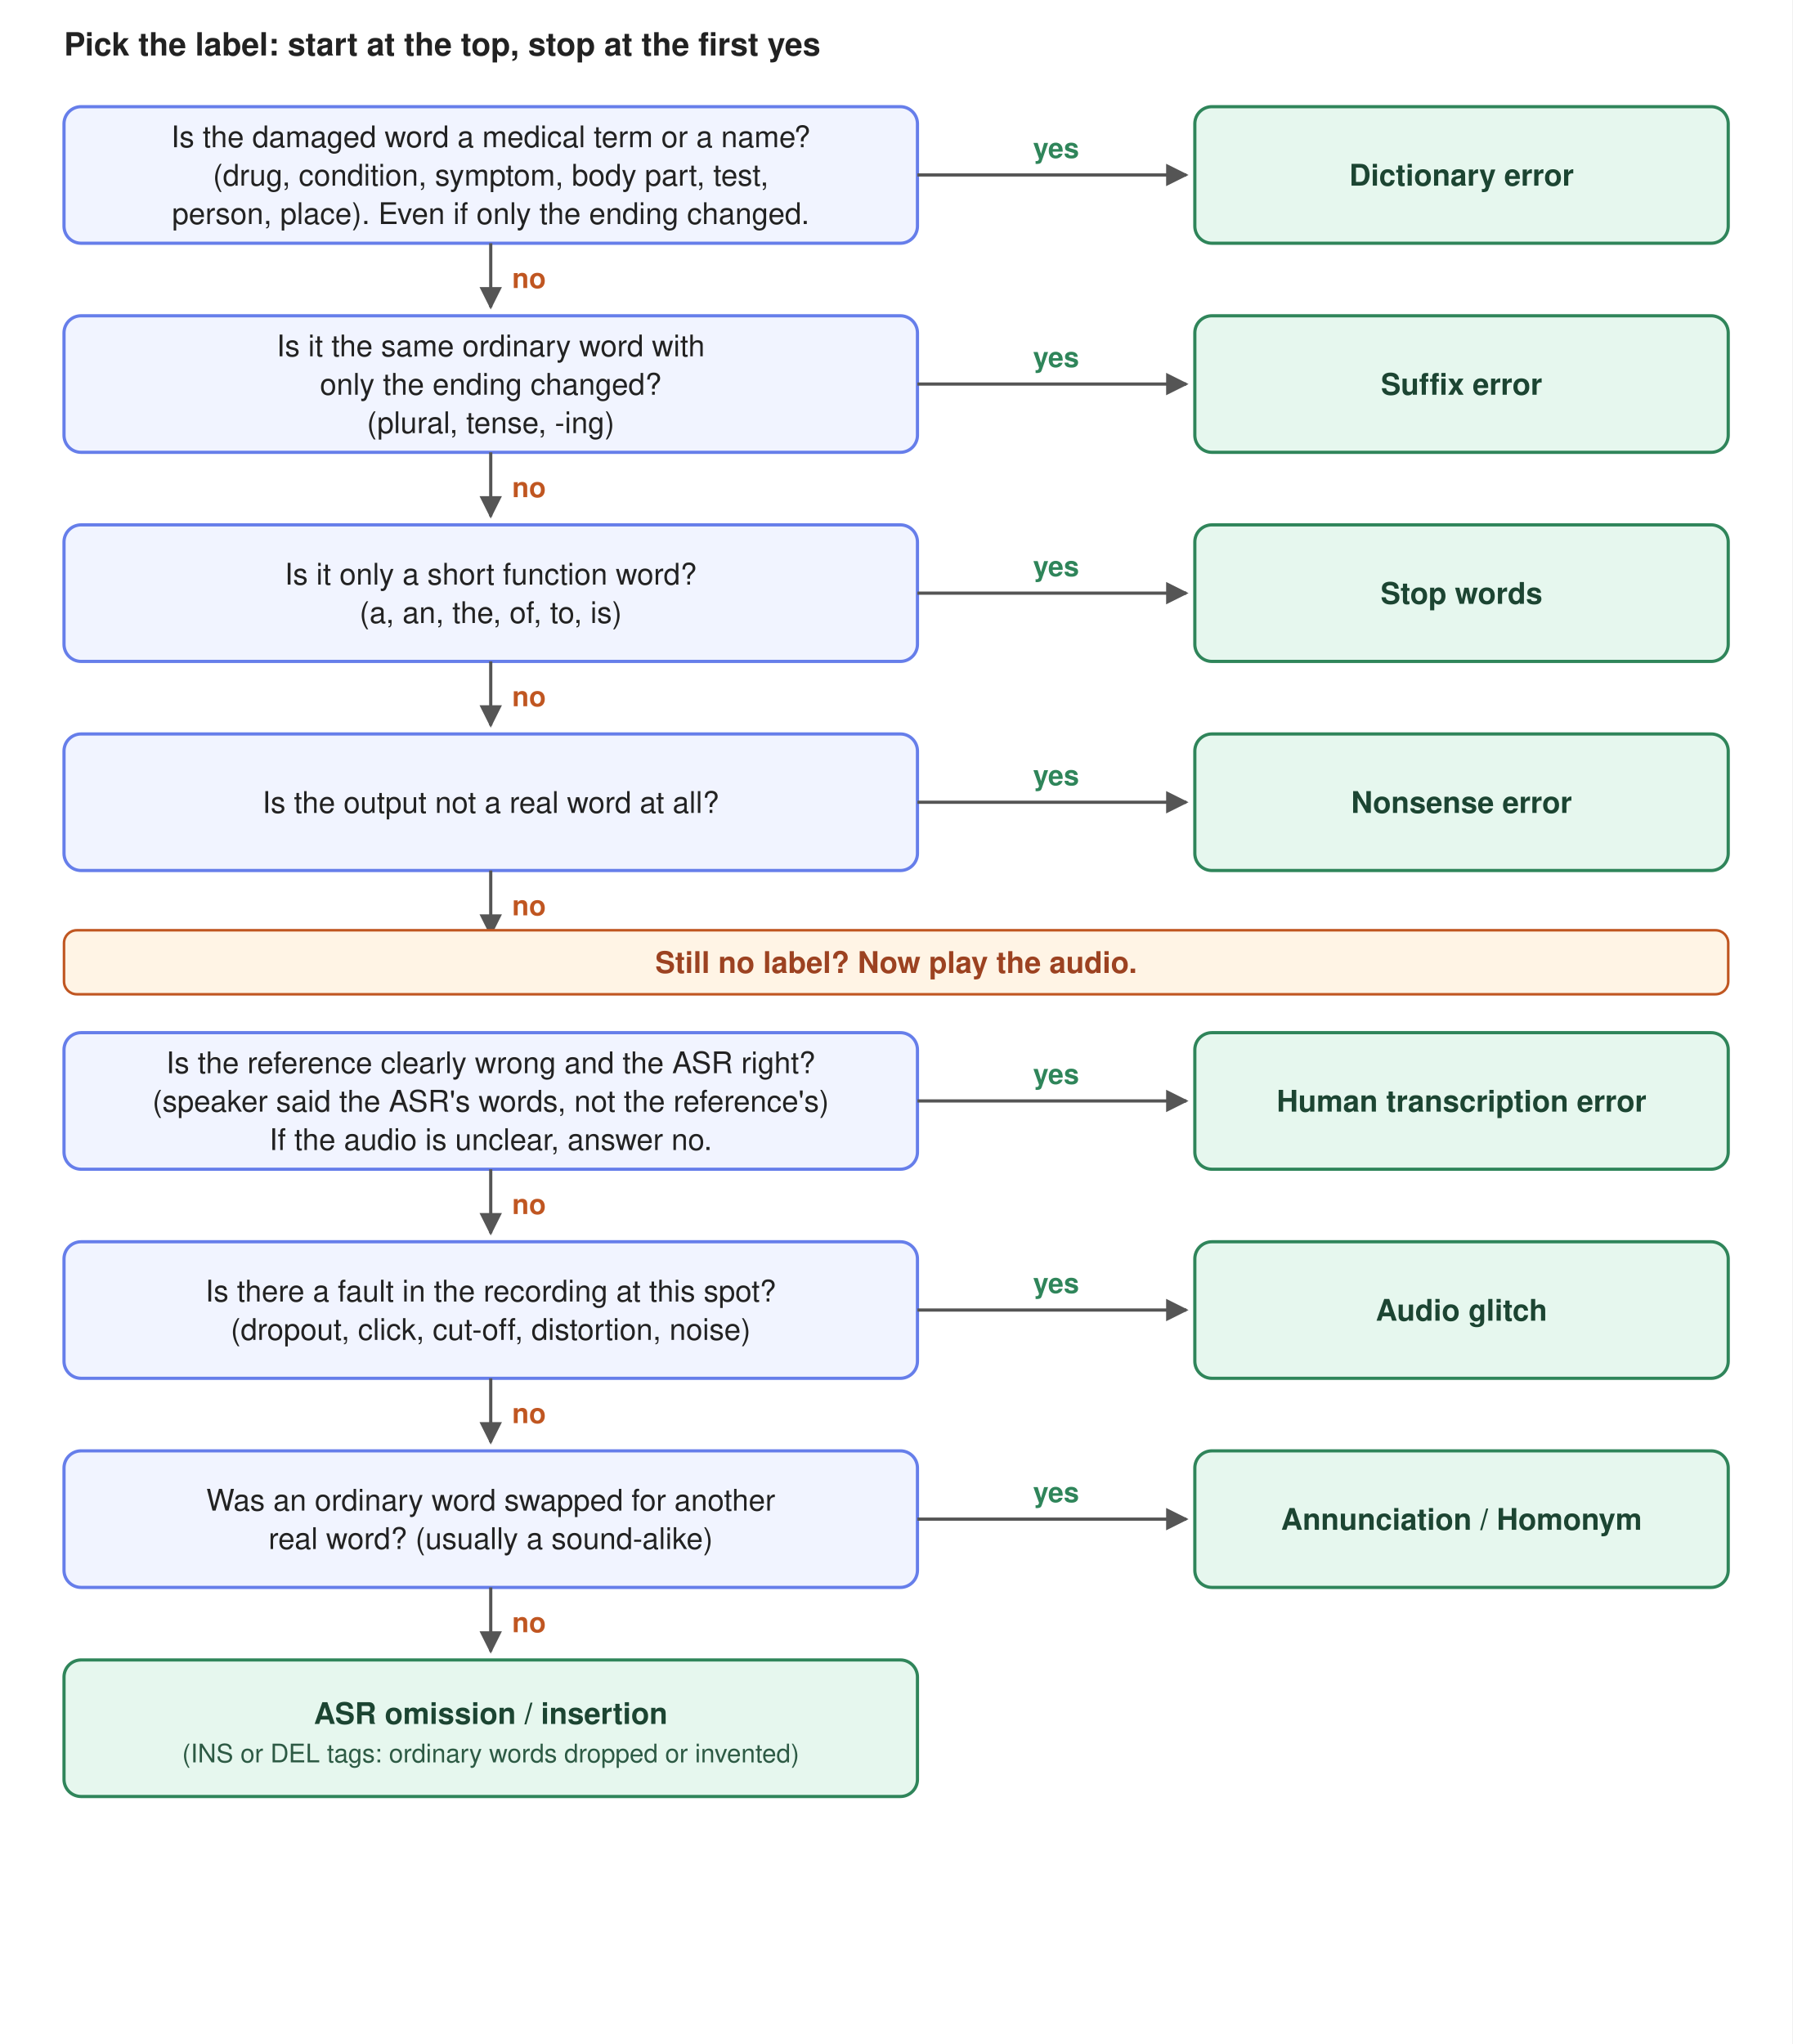
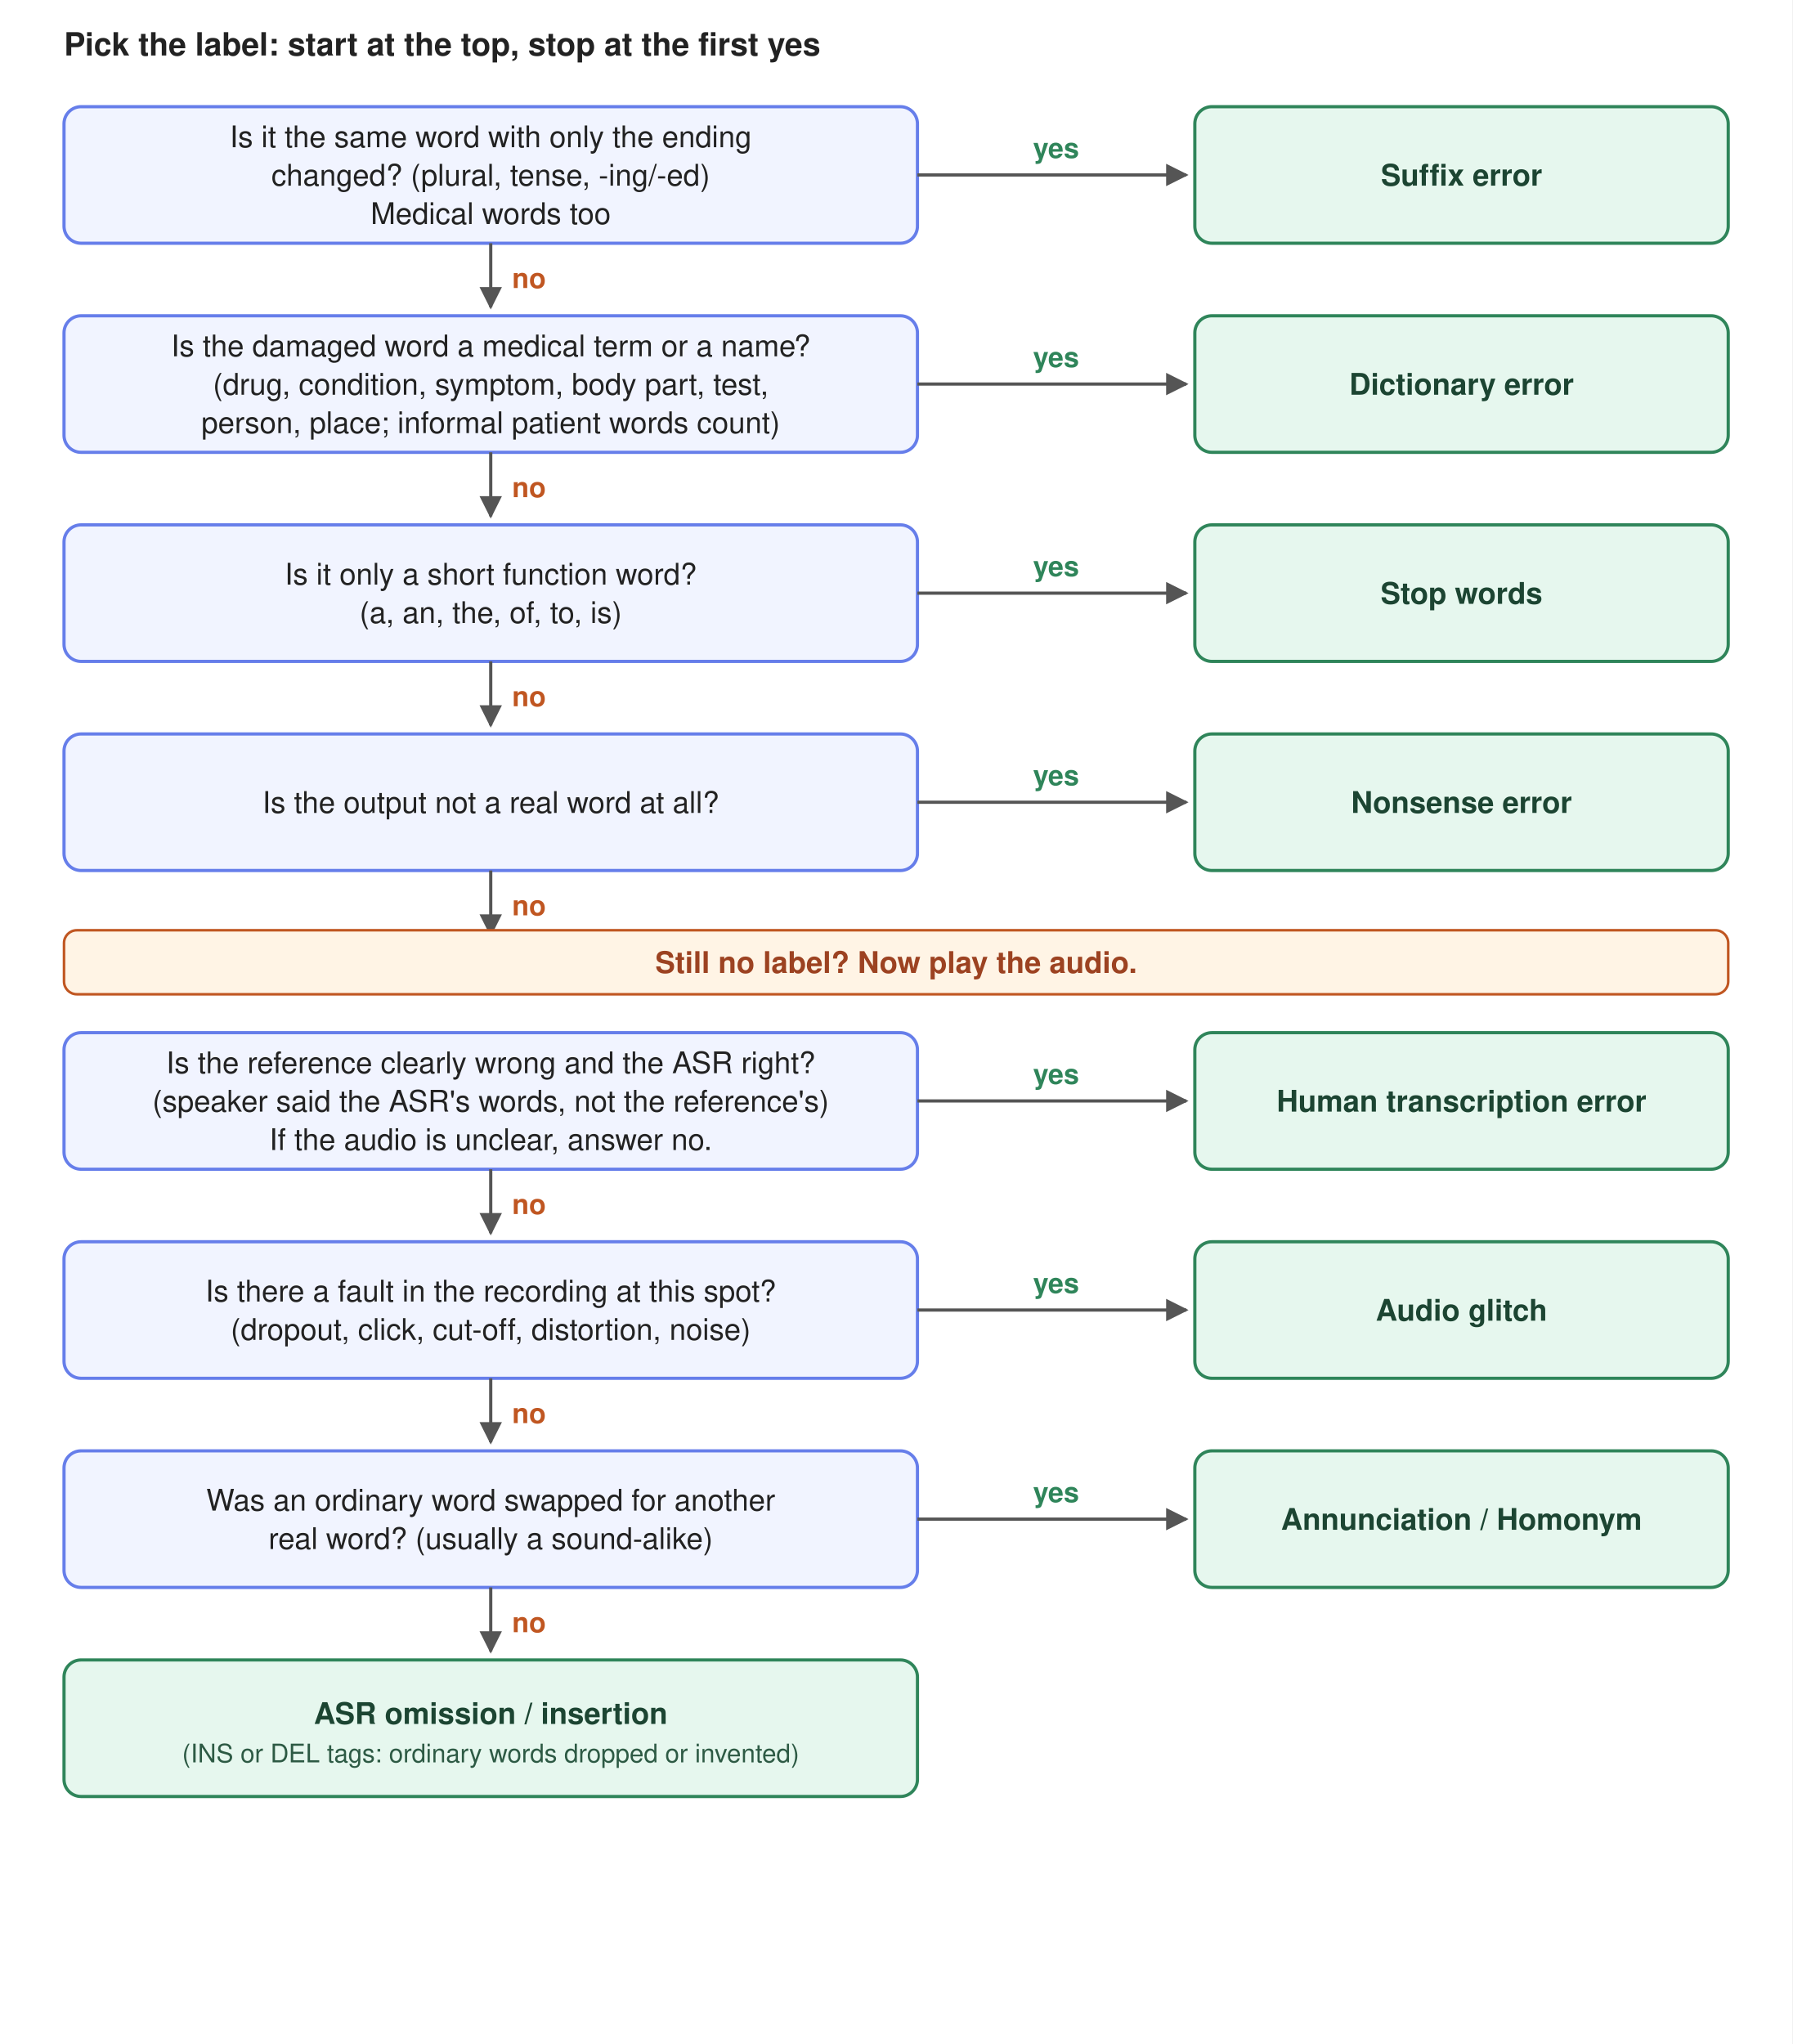
<svg xmlns="http://www.w3.org/2000/svg" viewBox="0 0 840 958" width="840" font-family="Helvetica, Arial, sans-serif">
  <rect width="100%" height="100%" fill="#ffffff" />
  <defs>
    <marker id="a" viewBox="0 0 10 10" refX="9" refY="5" markerWidth="7" markerHeight="7" orient="auto-start-reverse">
      <path d="M0 0L10 5L0 10z" fill="#555" />
    </marker>
  </defs>
  <text x="30" y="26" font-size="15" font-weight="700" fill="#222">Pick the label: start at the top, stop at the first yes</text>
  <rect x="30" y="50" width="400" height="64" rx="8" fill="#f1f4ff" stroke="#667eea" stroke-width="1.5" />
-   <text x="230.0" y="69.0" font-size="14" text-anchor="middle" fill="#222">Is the damaged word a medical term or a name?</text>
-   <text x="230.0" y="87.0" font-size="14" text-anchor="middle" fill="#222">(drug, condition, symptom, body part, test,</text>
-   <text x="230.0" y="105.0" font-size="14" text-anchor="middle" fill="#222">person, place). Even if only the ending changed.</text>
+   <text x="230.0" y="69.0" font-size="14" text-anchor="middle" fill="#222">Is it the same word with only the ending</text>
+   <text x="230.0" y="87.0" font-size="14" text-anchor="middle" fill="#222">changed? (plural, tense, -ing/-ed)</text>
+   <text x="230.0" y="105.0" font-size="14" text-anchor="middle" fill="#222">Medical words too</text>
  <line x1="430" y1="82.0" x2="556" y2="82.0" stroke="#555" stroke-width="1.5" marker-end="url(#a)" />
  <text x="495.0" y="74.0" font-size="13" text-anchor="middle" fill="#2f855a" font-weight="700">yes</text>
  <rect x="560" y="50" width="250" height="64" rx="8" fill="#e6f7ee" stroke="#2f855a" stroke-width="1.5" />
-   <text x="685.0" y="87.0" font-size="14" font-weight="700" text-anchor="middle" fill="#1c4532">Dictionary error</text>
+   <text x="685.0" y="87.0" font-size="14" font-weight="700" text-anchor="middle" fill="#1c4532">Suffix error</text>
  <line x1="230.0" y1="114" x2="230.0" y2="144" stroke="#555" stroke-width="1.5" marker-end="url(#a)" />
  <text x="240.0" y="135.0" font-size="13" fill="#c05621" font-weight="700">no</text>
  <rect x="30" y="148" width="400" height="64" rx="8" fill="#f1f4ff" stroke="#667eea" stroke-width="1.5" />
-   <text x="230.0" y="167.0" font-size="14" text-anchor="middle" fill="#222">Is it the same ordinary word with</text>
-   <text x="230.0" y="185.0" font-size="14" text-anchor="middle" fill="#222">only the ending changed?</text>
-   <text x="230.0" y="203.0" font-size="14" text-anchor="middle" fill="#222">(plural, tense, -ing)</text>
+   <text x="230.0" y="167.0" font-size="14" text-anchor="middle" fill="#222">Is the damaged word a medical term or a name?</text>
+   <text x="230.0" y="185.0" font-size="14" text-anchor="middle" fill="#222">(drug, condition, symptom, body part, test,</text>
+   <text x="230.0" y="203.0" font-size="14" text-anchor="middle" fill="#222">person, place; informal patient words count)</text>
  <line x1="430" y1="180.0" x2="556" y2="180.0" stroke="#555" stroke-width="1.5" marker-end="url(#a)" />
  <text x="495.0" y="172.0" font-size="13" text-anchor="middle" fill="#2f855a" font-weight="700">yes</text>
  <rect x="560" y="148" width="250" height="64" rx="8" fill="#e6f7ee" stroke="#2f855a" stroke-width="1.5" />
-   <text x="685.0" y="185.0" font-size="14" font-weight="700" text-anchor="middle" fill="#1c4532">Suffix error</text>
+   <text x="685.0" y="185.0" font-size="14" font-weight="700" text-anchor="middle" fill="#1c4532">Dictionary error</text>
  <line x1="230.0" y1="212" x2="230.0" y2="242" stroke="#555" stroke-width="1.5" marker-end="url(#a)" />
  <text x="240.0" y="233.0" font-size="13" fill="#c05621" font-weight="700">no</text>
  <rect x="30" y="246" width="400" height="64" rx="8" fill="#f1f4ff" stroke="#667eea" stroke-width="1.5" />
  <text x="230.0" y="274.0" font-size="14" text-anchor="middle" fill="#222">Is it only a short function word?</text>
  <text x="230.0" y="292.0" font-size="14" text-anchor="middle" fill="#222">(a, an, the, of, to, is)</text>
  <line x1="430" y1="278.0" x2="556" y2="278.0" stroke="#555" stroke-width="1.5" marker-end="url(#a)" />
  <text x="495.0" y="270.0" font-size="13" text-anchor="middle" fill="#2f855a" font-weight="700">yes</text>
  <rect x="560" y="246" width="250" height="64" rx="8" fill="#e6f7ee" stroke="#2f855a" stroke-width="1.5" />
  <text x="685.0" y="283.0" font-size="14" font-weight="700" text-anchor="middle" fill="#1c4532">Stop words</text>
  <line x1="230.0" y1="310" x2="230.0" y2="340" stroke="#555" stroke-width="1.5" marker-end="url(#a)" />
  <text x="240.0" y="331.0" font-size="13" fill="#c05621" font-weight="700">no</text>
  <rect x="30" y="344" width="400" height="64" rx="8" fill="#f1f4ff" stroke="#667eea" stroke-width="1.5" />
  <text x="230.0" y="381.0" font-size="14" text-anchor="middle" fill="#222">Is the output not a real word at all?</text>
  <line x1="430" y1="376.0" x2="556" y2="376.0" stroke="#555" stroke-width="1.5" marker-end="url(#a)" />
  <text x="495.0" y="368.0" font-size="13" text-anchor="middle" fill="#2f855a" font-weight="700">yes</text>
  <rect x="560" y="344" width="250" height="64" rx="8" fill="#e6f7ee" stroke="#2f855a" stroke-width="1.5" />
  <text x="685.0" y="381.0" font-size="14" font-weight="700" text-anchor="middle" fill="#1c4532">Nonsense error</text>
  <line x1="230.0" y1="408" x2="230.0" y2="438" stroke="#555" stroke-width="1.5" marker-end="url(#a)" />
  <text x="240.0" y="429.0" font-size="13" fill="#c05621" font-weight="700">no</text>
  <rect x="30" y="436" width="780" height="30" rx="6" fill="#fff4e5" stroke="#c05621" stroke-width="1.2" />
  <text x="420.0" y="456" font-size="14" font-weight="700" text-anchor="middle" fill="#9c4221">Still no label? Now play the audio.</text>
  <rect x="30" y="484" width="400" height="64" rx="8" fill="#f1f4ff" stroke="#667eea" stroke-width="1.5" />
  <text x="230.0" y="503.0" font-size="14" text-anchor="middle" fill="#222">Is the reference clearly wrong and the ASR right?</text>
  <text x="230.0" y="521.0" font-size="14" text-anchor="middle" fill="#222">(speaker said the ASR's words, not the reference's)</text>
  <text x="230.0" y="539.0" font-size="14" text-anchor="middle" fill="#222">If the audio is unclear, answer no.</text>
  <line x1="430" y1="516.0" x2="556" y2="516.0" stroke="#555" stroke-width="1.5" marker-end="url(#a)" />
  <text x="495.0" y="508.0" font-size="13" text-anchor="middle" fill="#2f855a" font-weight="700">yes</text>
  <rect x="560" y="484" width="250" height="64" rx="8" fill="#e6f7ee" stroke="#2f855a" stroke-width="1.5" />
  <text x="685.0" y="521.0" font-size="14" font-weight="700" text-anchor="middle" fill="#1c4532">Human transcription error</text>
  <line x1="230.0" y1="548" x2="230.0" y2="578" stroke="#555" stroke-width="1.5" marker-end="url(#a)" />
  <text x="240.0" y="569.0" font-size="13" fill="#c05621" font-weight="700">no</text>
  <rect x="30" y="582" width="400" height="64" rx="8" fill="#f1f4ff" stroke="#667eea" stroke-width="1.5" />
  <text x="230.0" y="610.0" font-size="14" text-anchor="middle" fill="#222">Is there a fault in the recording at this spot?</text>
  <text x="230.0" y="628.0" font-size="14" text-anchor="middle" fill="#222">(dropout, click, cut-off, distortion, noise)</text>
  <line x1="430" y1="614.0" x2="556" y2="614.0" stroke="#555" stroke-width="1.5" marker-end="url(#a)" />
  <text x="495.0" y="606.0" font-size="13" text-anchor="middle" fill="#2f855a" font-weight="700">yes</text>
  <rect x="560" y="582" width="250" height="64" rx="8" fill="#e6f7ee" stroke="#2f855a" stroke-width="1.5" />
  <text x="685.0" y="619.0" font-size="14" font-weight="700" text-anchor="middle" fill="#1c4532">Audio glitch</text>
  <line x1="230.0" y1="646" x2="230.0" y2="676" stroke="#555" stroke-width="1.5" marker-end="url(#a)" />
  <text x="240.0" y="667.0" font-size="13" fill="#c05621" font-weight="700">no</text>
  <rect x="30" y="680" width="400" height="64" rx="8" fill="#f1f4ff" stroke="#667eea" stroke-width="1.5" />
  <text x="230.0" y="708.0" font-size="14" text-anchor="middle" fill="#222">Was an ordinary word swapped for another</text>
  <text x="230.0" y="726.0" font-size="14" text-anchor="middle" fill="#222">real word? (usually a sound-alike)</text>
  <line x1="430" y1="712.0" x2="556" y2="712.0" stroke="#555" stroke-width="1.5" marker-end="url(#a)" />
  <text x="495.0" y="704.0" font-size="13" text-anchor="middle" fill="#2f855a" font-weight="700">yes</text>
  <rect x="560" y="680" width="250" height="64" rx="8" fill="#e6f7ee" stroke="#2f855a" stroke-width="1.5" />
  <text x="685.0" y="717.0" font-size="14" font-weight="700" text-anchor="middle" fill="#1c4532">Annunciation / Homonym</text>
  <line x1="230.0" y1="744" x2="230.0" y2="774" stroke="#555" stroke-width="1.5" marker-end="url(#a)" />
  <text x="240.0" y="765.0" font-size="13" fill="#c05621" font-weight="700">no</text>
  <rect x="30" y="778" width="400" height="64" rx="8" fill="#e6f7ee" stroke="#2f855a" stroke-width="1.5" />
  <text x="230.0" y="808.0" font-size="14" font-weight="700" text-anchor="middle" fill="#1c4532">ASR omission / insertion</text>
  <text x="230.0" y="826.0" font-size="12" text-anchor="middle" fill="#2d5a44">(INS or DEL tags: ordinary words dropped or invented)</text>
</svg>
